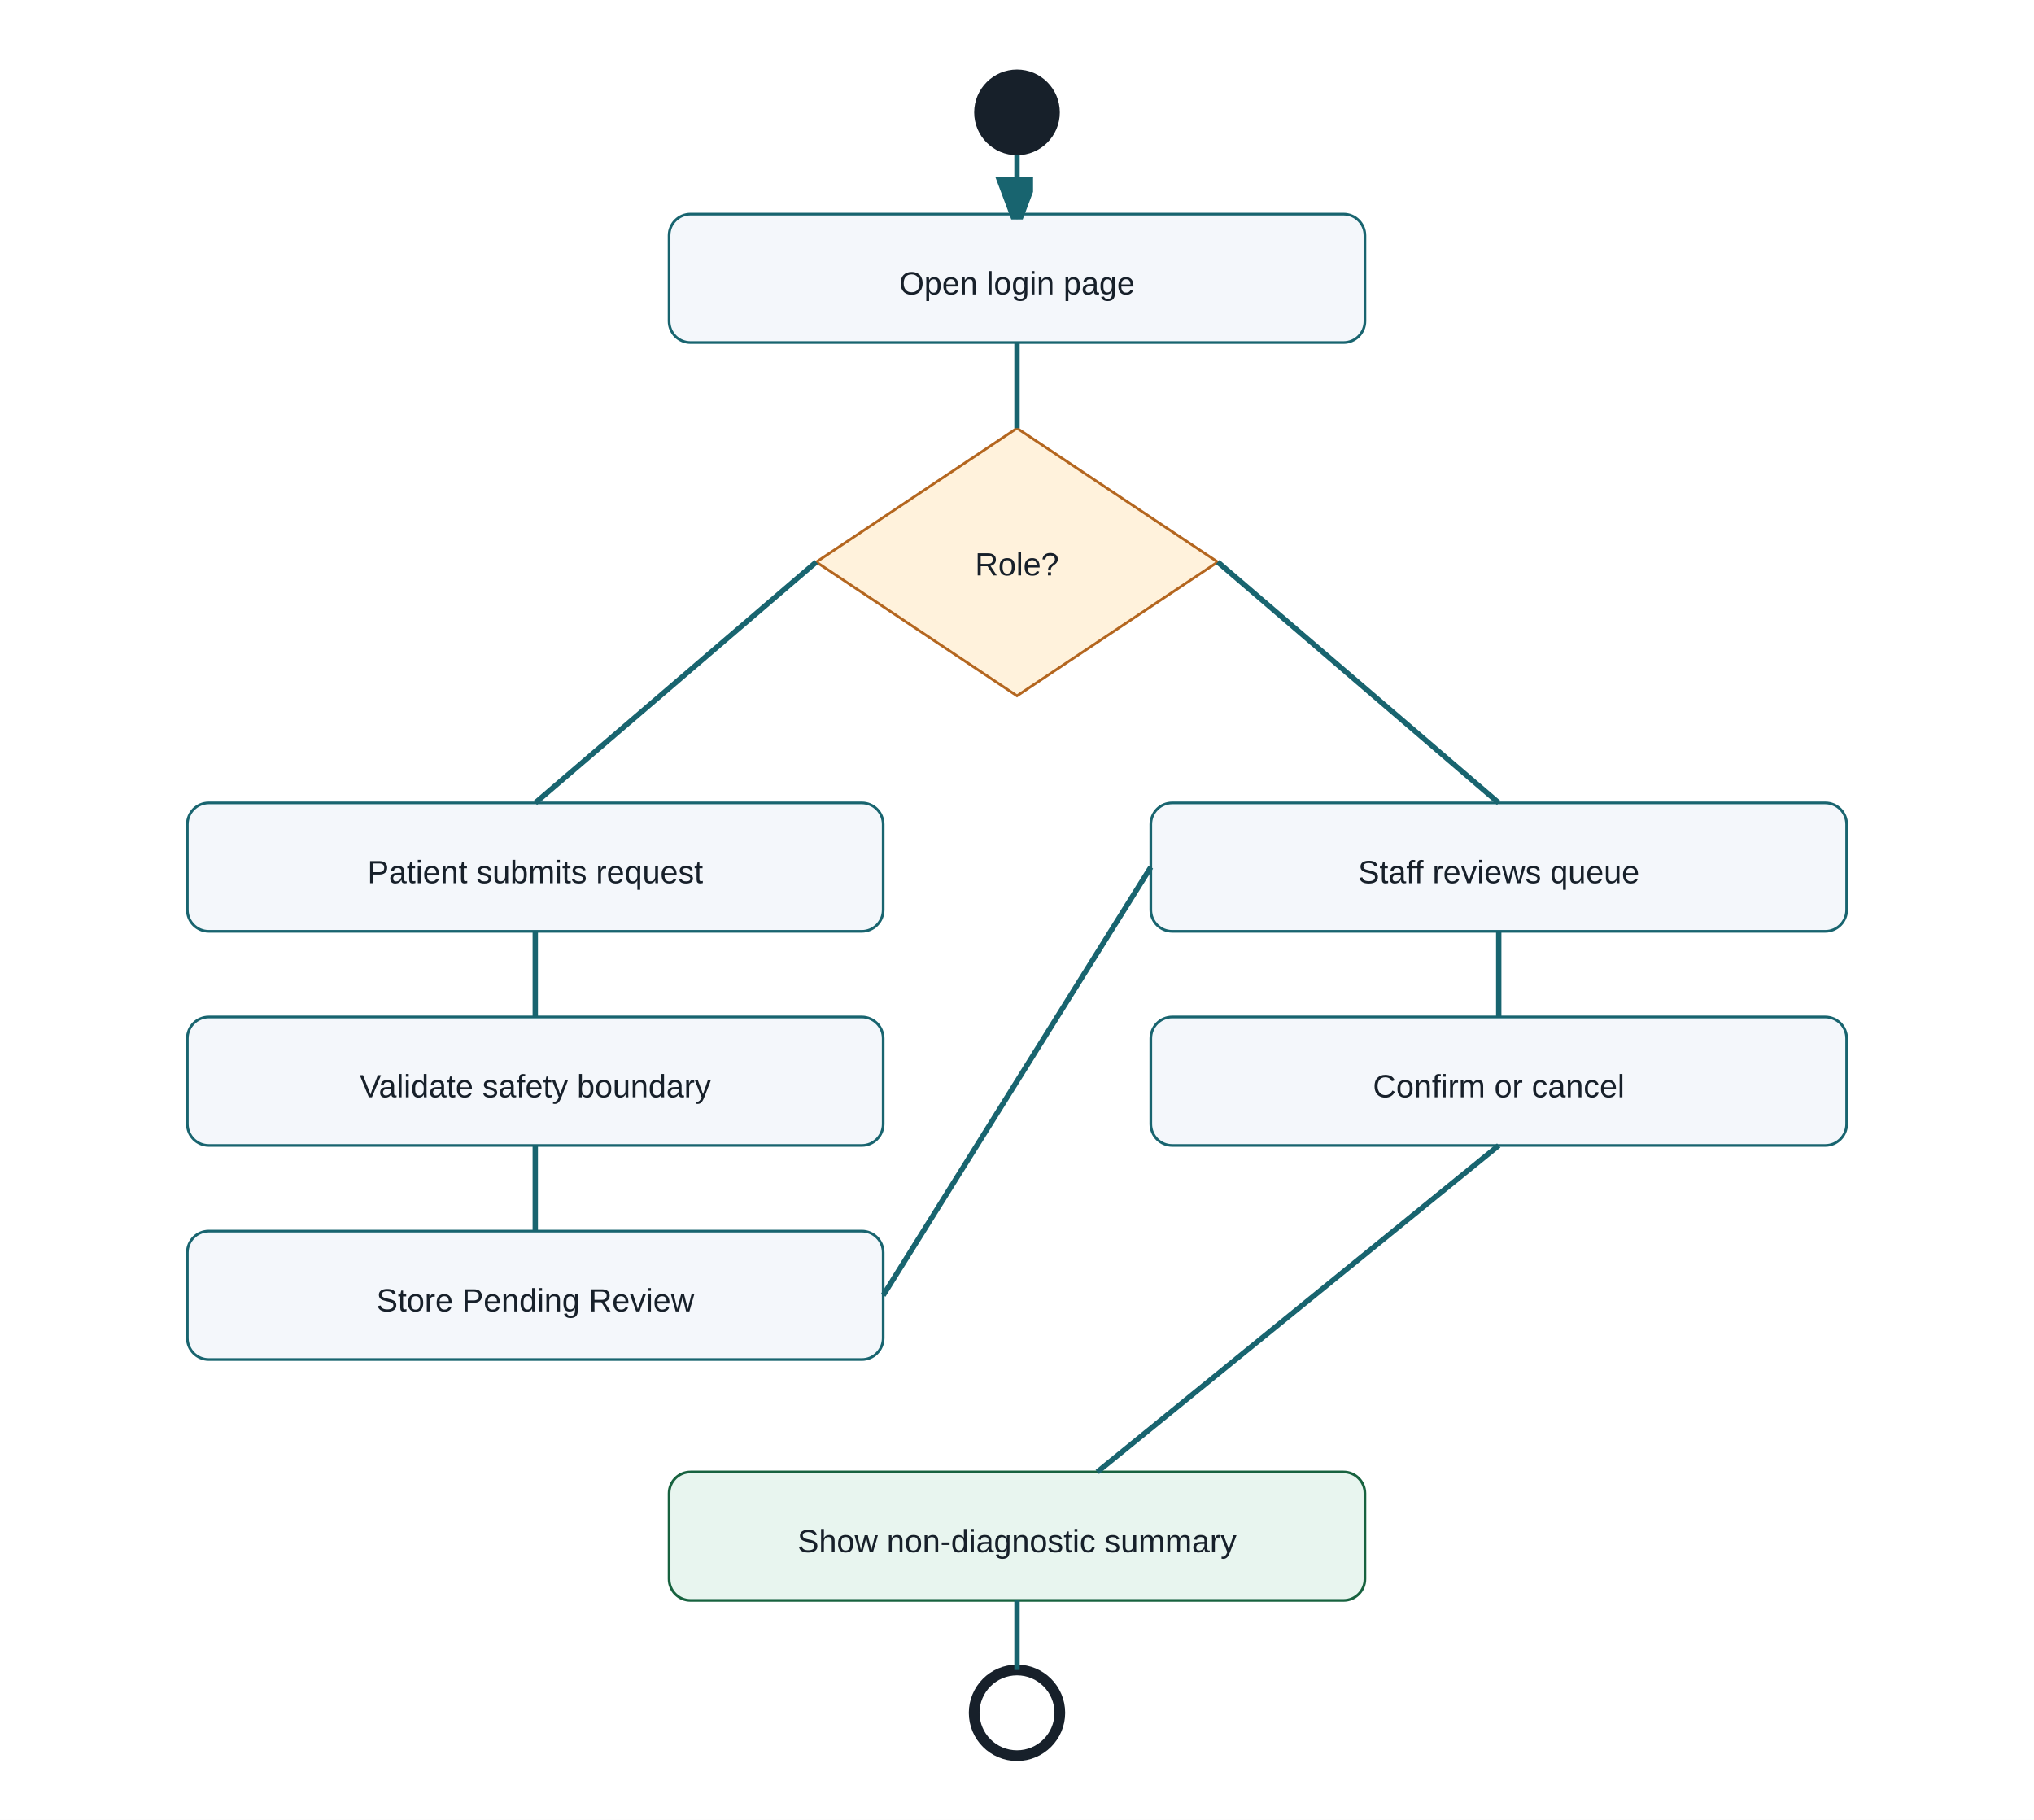
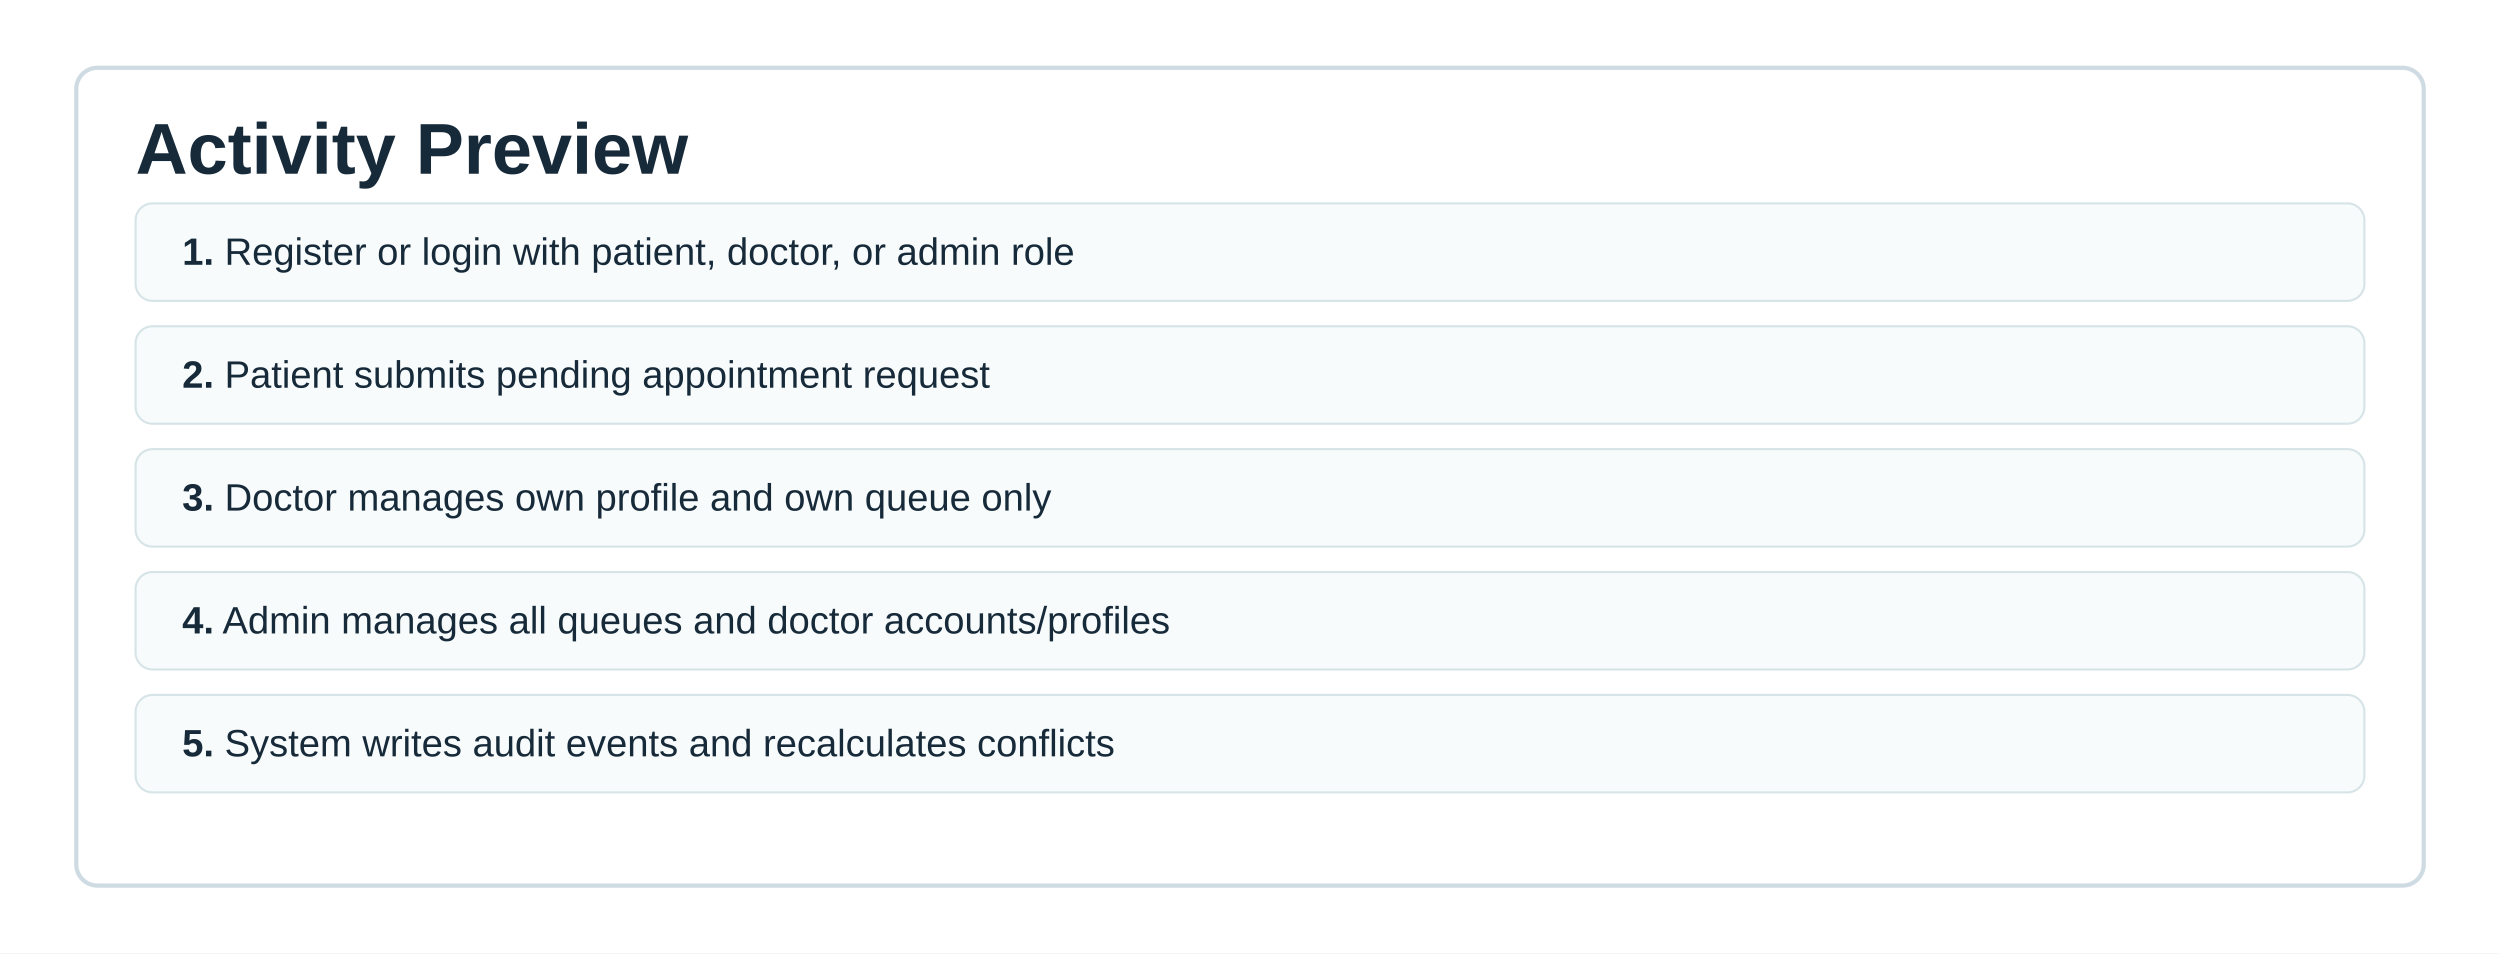
- <svg xmlns="http://www.w3.org/2000/svg" width="760" height="680" viewBox="0 0 760 680" role="img" aria-label="Activity diagram for clinic appointment workflow">
-   <rect width="760" height="680" fill="#ffffff" />
-   <g font-family="Arial" text-anchor="middle" fill="#17202a">
-     <circle cx="380" cy="42" r="16" fill="#17202a" />
-     <rect x="250" y="80" width="260" height="48" rx="8" fill="#f4f7fb" stroke="#18646f" />
-     <text x="380" y="110">Open login page</text>
-     <polygon points="380,160 455,210 380,260 305,210" fill="#fff2dc" stroke="#b4661f" />
-     <text x="380" y="215">Role?</text>
-     <rect x="70" y="300" width="260" height="48" rx="8" fill="#f4f7fb" stroke="#18646f" />
-     <text x="200" y="330">Patient submits request</text>
-     <rect x="70" y="380" width="260" height="48" rx="8" fill="#f4f7fb" stroke="#18646f" />
-     <text x="200" y="410">Validate safety boundary</text>
-     <rect x="70" y="460" width="260" height="48" rx="8" fill="#f4f7fb" stroke="#18646f" />
-     <text x="200" y="490">Store Pending Review</text>
-     <rect x="430" y="300" width="260" height="48" rx="8" fill="#f4f7fb" stroke="#18646f" />
-     <text x="560" y="330">Staff reviews queue</text>
-     <rect x="430" y="380" width="260" height="48" rx="8" fill="#f4f7fb" stroke="#18646f" />
-     <text x="560" y="410">Confirm or cancel</text>
-     <rect x="250" y="550" width="260" height="48" rx="8" fill="#e8f5ef" stroke="#17623f" />
-     <text x="380" y="580">Show non-diagnostic summary</text>
-     <circle cx="380" cy="640" r="16" fill="#ffffff" stroke="#17202a" stroke-width="4" />
-   </g>
-   <g stroke="#18646f" stroke-width="2" marker-end="url(#arrow)">
-     <defs>
-       <marker id="arrow" markerWidth="8" markerHeight="8" refX="7" refY="3" orient="auto">
-         <path d="M0,0 L8,3 L0,6 Z" fill="#18646f" />
-       </marker>
-     </defs>
-     <line x1="380" y1="58" x2="380" y2="80" />
-     <line x1="380" y1="128" x2="380" y2="160" />
-     <line x1="305" y1="210" x2="200" y2="300" />
-     <line x1="455" y1="210" x2="560" y2="300" />
-     <line x1="200" y1="348" x2="200" y2="380" />
-     <line x1="200" y1="428" x2="200" y2="460" />
-     <line x1="330" y1="484" x2="430" y2="324" />
-     <line x1="560" y1="348" x2="560" y2="380" />
-     <line x1="560" y1="428" x2="410" y2="550" />
-     <line x1="380" y1="598" x2="380" y2="624" />
-   </g>
+ <svg xmlns="http://www.w3.org/2000/svg" width="1180" height="450" viewBox="0 0 1180 450" role="img" aria-label="Activity Preview">
+   <rect width="1180" height="450" fill="#ffffff" />
+   <rect x="36" y="32" width="1108" height="386" rx="10" fill="#ffffff" stroke="#cfdbe3" stroke-width="2" />
+   <text x="64" y="82" font-family="Arial, sans-serif" font-size="34" font-weight="700" fill="#172a3a">Activity Preview</text>
+   <text x="64" y="112" font-family="Arial, sans-serif" font-size="16" fill="#5d6b7a">Clinic Appointment System scoped doctor/admin workflow</text>
+   <rect x="64" y="96" width="1052" height="46" rx="8" fill="#f7fbfb" stroke="#d6e4e7" />
+   <text x="86" y="125" font-family="Arial, sans-serif" font-size="18" fill="#172a3a">
+     <tspan font-weight="700">1.</tspan> Register or login with patient, doctor, or admin role</text>
+   <rect x="64" y="154" width="1052" height="46" rx="8" fill="#f7fbfb" stroke="#d6e4e7" />
+   <text x="86" y="183" font-family="Arial, sans-serif" font-size="18" fill="#172a3a">
+     <tspan font-weight="700">2.</tspan> Patient submits pending appointment request</text>
+   <rect x="64" y="212" width="1052" height="46" rx="8" fill="#f7fbfb" stroke="#d6e4e7" />
+   <text x="86" y="241" font-family="Arial, sans-serif" font-size="18" fill="#172a3a">
+     <tspan font-weight="700">3.</tspan> Doctor manages own profile and own queue only</text>
+   <rect x="64" y="270" width="1052" height="46" rx="8" fill="#f7fbfb" stroke="#d6e4e7" />
+   <text x="86" y="299" font-family="Arial, sans-serif" font-size="18" fill="#172a3a">
+     <tspan font-weight="700">4.</tspan> Admin manages all queues and doctor accounts/profiles</text>
+   <rect x="64" y="328" width="1052" height="46" rx="8" fill="#f7fbfb" stroke="#d6e4e7" />
+   <text x="86" y="357" font-family="Arial, sans-serif" font-size="18" fill="#172a3a">
+     <tspan font-weight="700">5.</tspan> System writes audit events and recalculates conflicts</text>
</svg>
